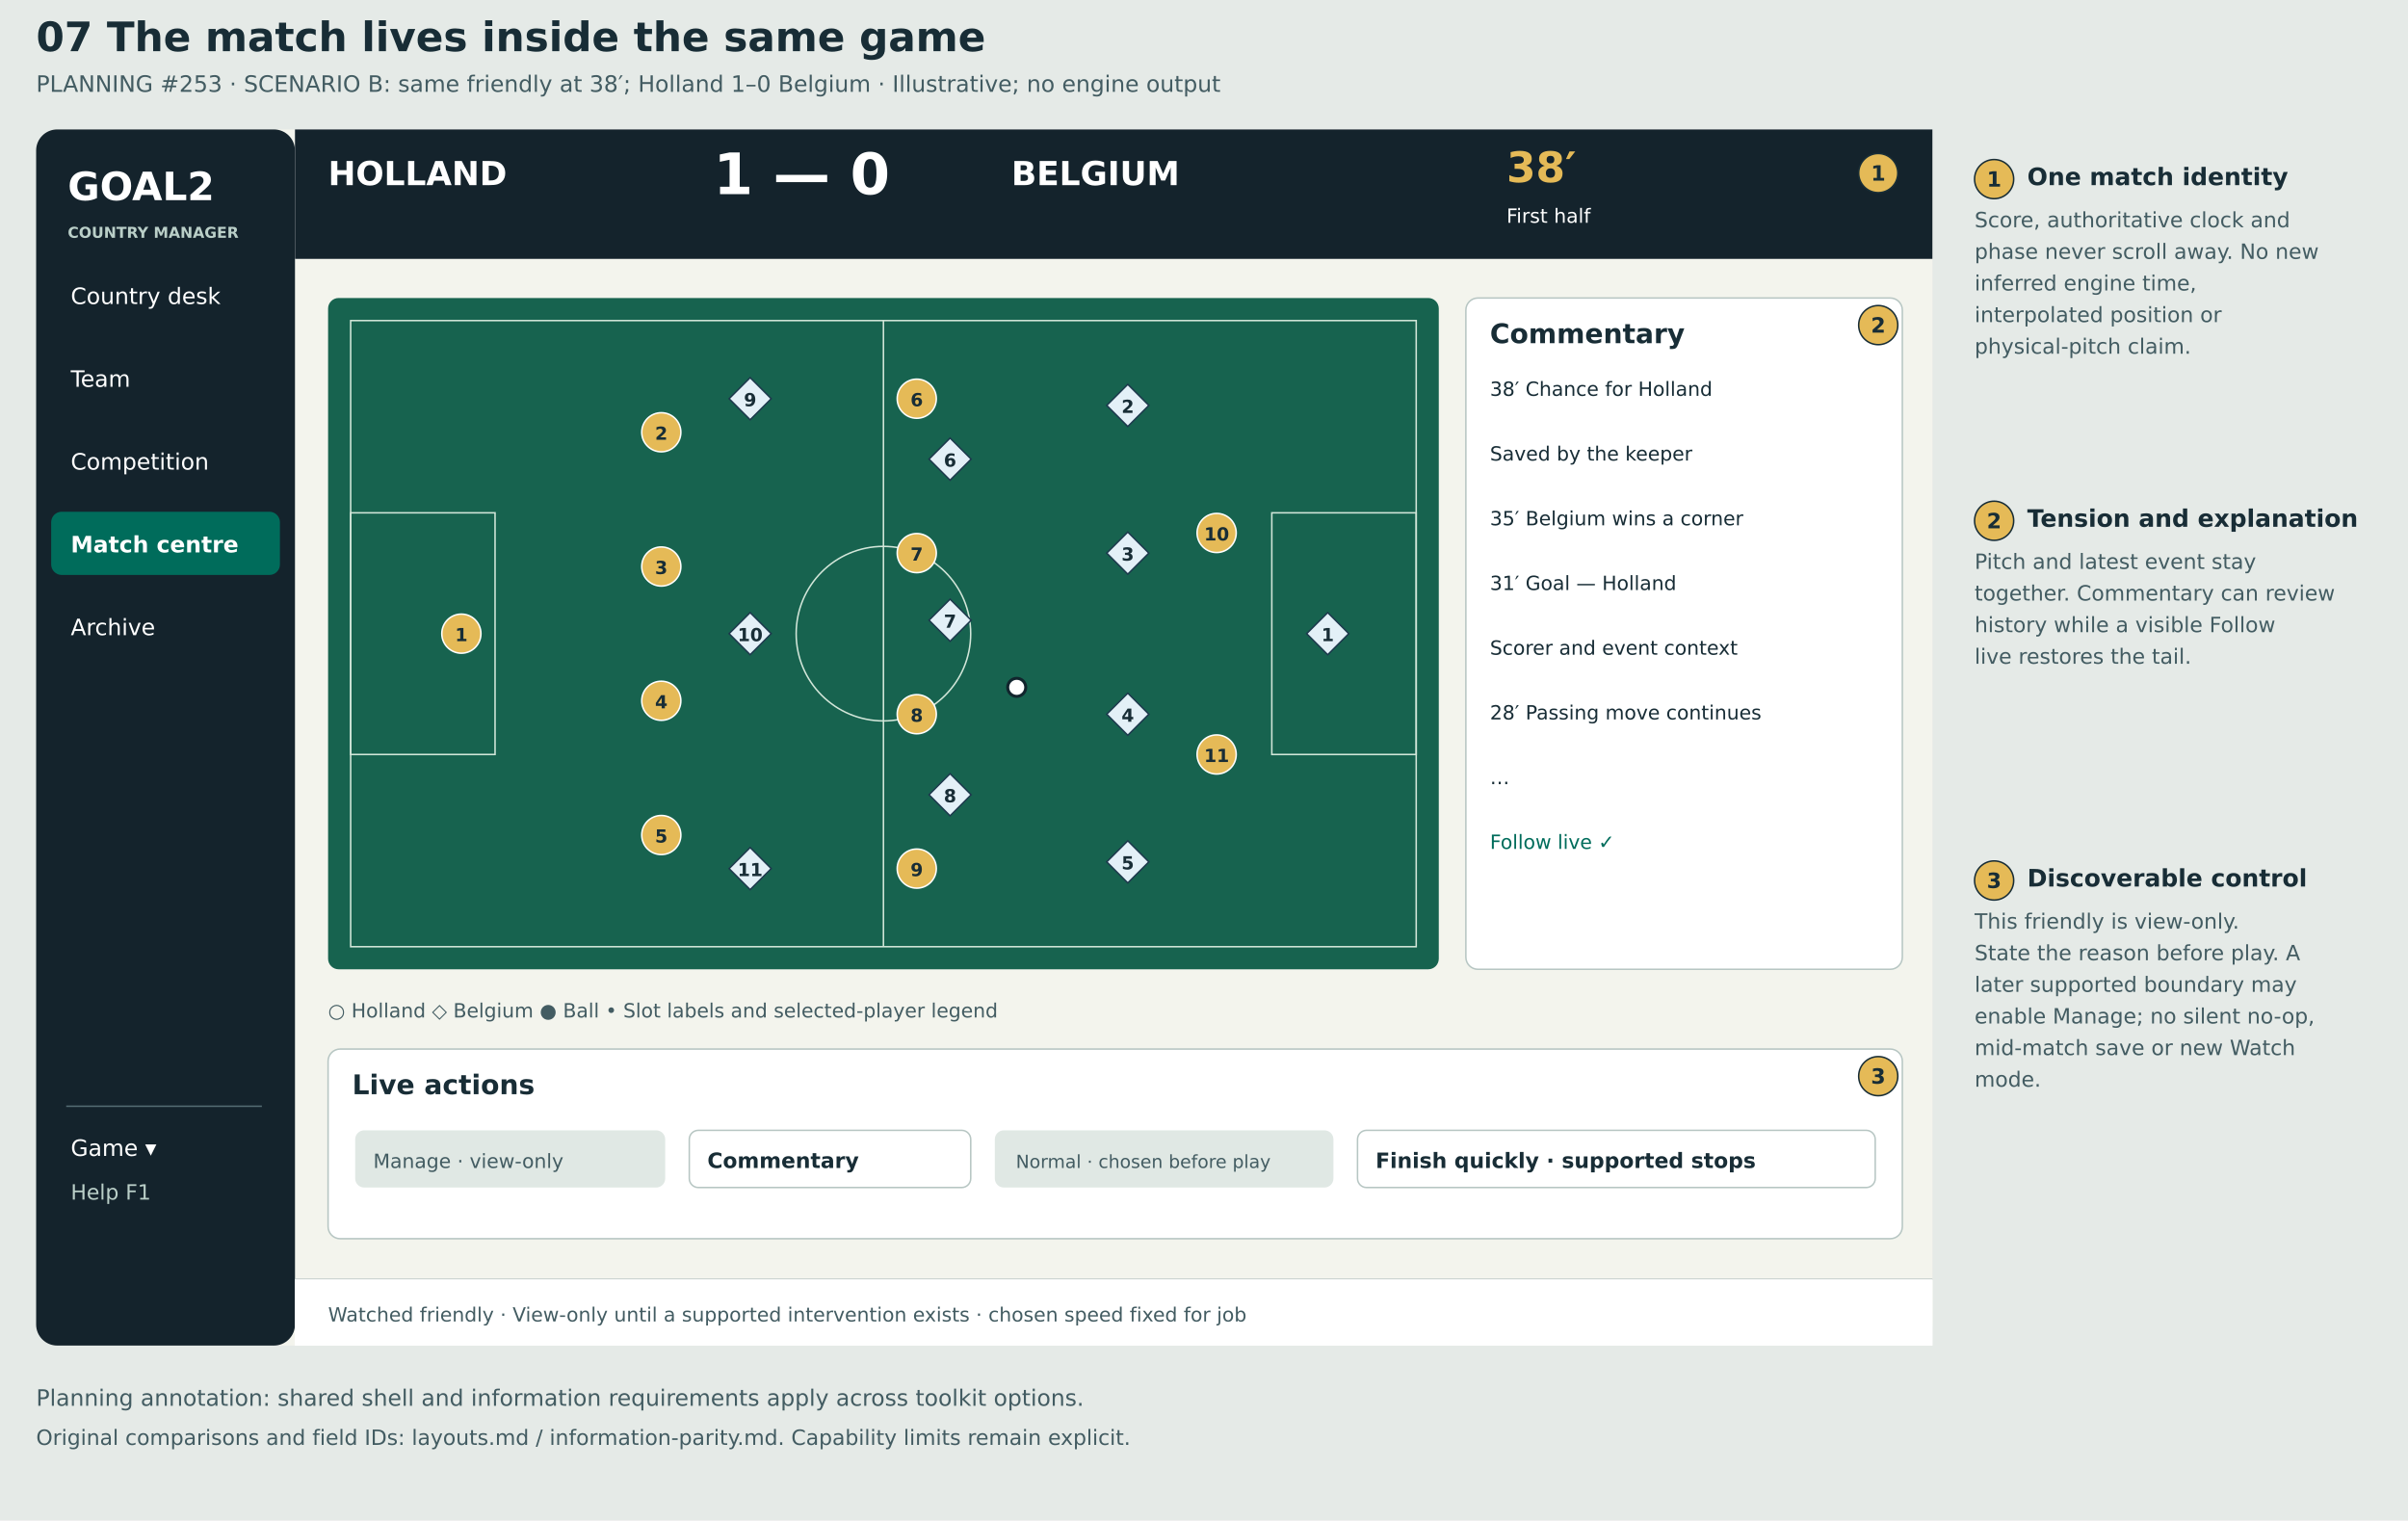
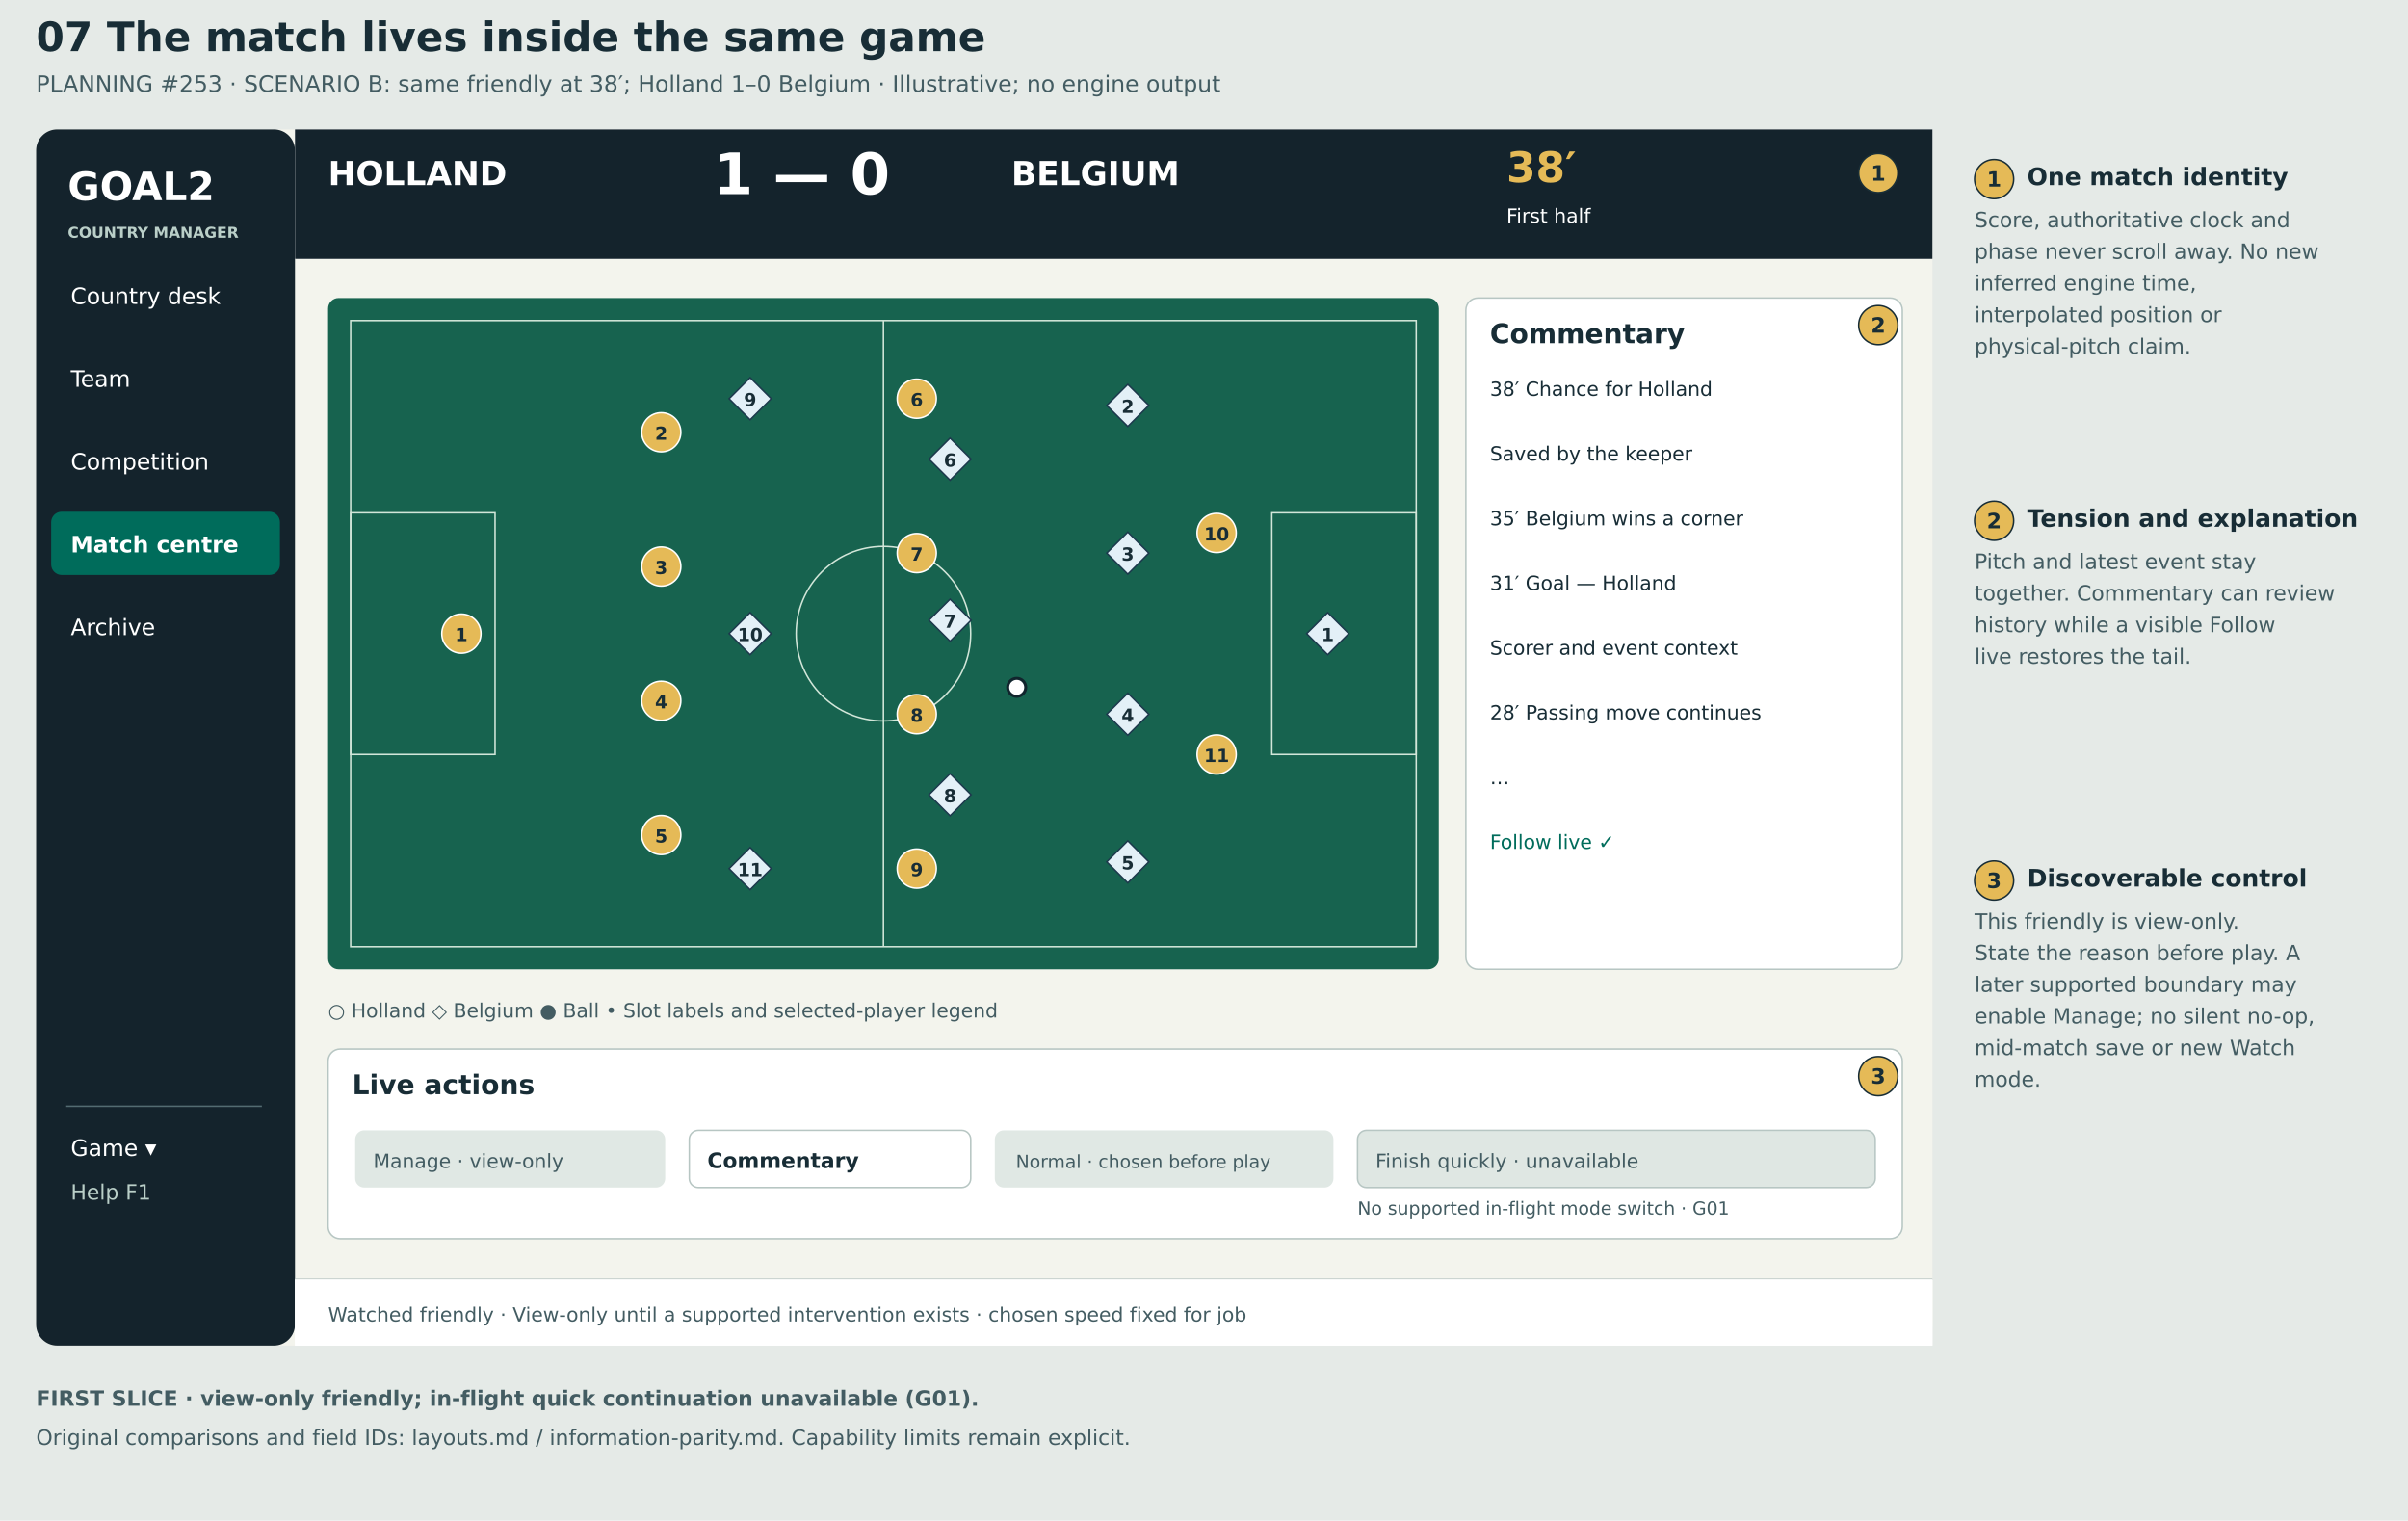
- <svg xmlns="http://www.w3.org/2000/svg" width="1600" height="1010" viewBox="0 0 1600 1010" role="img" aria-labelledby="title desc">
+ <svg xmlns="http://www.w3.org/2000/svg" width="1600" height="1010" viewBox="0 0 1600 1010" role="img" aria-labelledby="title desc" font-family="DejaVu Sans, Segoe UI, sans-serif">
  <g font-family="DejaVu Sans, Segoe UI, sans-serif">
    <rect x="0" y="0" width="1600" height="1010" rx="0" fill="#E5EAE7" />
    <text x="24" y="34" fill="#182D36" font-size="27" font-weight="700">07  The match lives inside the same game</text>
    <text x="24" y="61" fill="#435C62" font-size="15" font-weight="400">PLANNING #253 · SCENARIO B: same friendly at 38′; Holland 1–0 Belgium · Illustrative; no engine output</text>
    <rect x="24" y="86" width="1260" height="808" rx="14" fill="#F3F4ED" />
    <rect x="24" y="86" width="172" height="808" rx="14" fill="#14232C" />
    <text x="45" y="133" fill="#FFFFFF" font-size="26" font-weight="700">GOAL2</text>
    <text x="45" y="158" fill="#BACFC8" font-size="10" font-weight="700">COUNTRY MANAGER</text>
    <text x="47" y="202" fill="#FFFFFF" font-size="15" font-weight="400">Country desk</text>
    <text x="47" y="257" fill="#FFFFFF" font-size="15" font-weight="400">Team</text>
    <text x="47" y="312" fill="#FFFFFF" font-size="15" font-weight="400">Competition</text>
    <rect x="34" y="340" width="152" height="42" rx="7" fill="#006C5B" />
    <text x="47" y="367" fill="#FFFFFF" font-size="15" font-weight="600">Match centre</text>
    <text x="47" y="422" fill="#FFFFFF" font-size="15" font-weight="400">Archive</text>
    <line x1="44" y1="735" x2="174" y2="735" stroke="#536B71" />
    <text x="47" y="768" fill="#FFFFFF" font-size="15" font-weight="400">Game  ▾</text>
    <text x="47" y="797" fill="#BACFC8" font-size="14" font-weight="400">Help  F1</text>
    <rect x="196" y="86" width="1088" height="86" rx="0" fill="#FFFFFF" />
    <text x="218" y="118" fill="#182D36" font-size="23" font-weight="700">Holland · A Claude</text>
    <text x="218" y="148" fill="#435C62" font-size="14" font-weight="400">Scheduled friendly · Watching · illustrative frame</text>
    <rect x="990" y="105" width="270" height="38" rx="6" fill="#006C5B" />
    <text x="1002" y="130" fill="#FFFFFF" font-size="14" font-weight="600">Prepare next match</text>
    <rect x="196" y="850" width="1088" height="44" rx="0" fill="#FFFFFF" />
    <line x1="196" y1="850" x2="1284" y2="850" stroke="#B7C6C3" />
    <text x="218" y="878" fill="#435C62" font-size="13" font-weight="400">Confirmed team  •  Last saved checkpoint available in Game</text>
    <rect x="196" y="86" width="1088" height="86" rx="0" fill="#14232C" />
    <text x="218" y="123" fill="#FFFFFF" font-size="22" font-weight="700">HOLLAND</text>
    <text x="474" y="129" fill="#FFFFFF" font-size="38" font-weight="700">1 — 0</text>
    <text x="672" y="123" fill="#FFFFFF" font-size="22" font-weight="700">BELGIUM</text>
    <text x="1001" y="121" fill="#E5BA57" font-size="28" font-weight="700">38′</text>
    <text x="1001" y="148" fill="#FFFFFF" font-size="13" font-weight="400">First half</text>
    <rect x="218" y="198" width="738" height="446" rx="7" fill="#17634F" />
    <rect x="233" y="213" width="708" height="416" rx="0" fill="none" stroke="#D2E6D9" />
    <line x1="587.0" y1="213" x2="587.0" y2="629" stroke="#D2E6D9" />
    <circle cx="587.0" cy="421.0" r="57.98" fill="none" stroke="#D2E6D9" />
    <rect x="233" y="340.72" width="95.94" height="160.56" rx="0" fill="none" stroke="#D2E6D9" />
    <rect x="845.06" y="340.72" width="95.94" height="160.56" rx="0" fill="none" stroke="#D2E6D9" />
    <circle cx="306.56" cy="421.0" r="13" fill="#E5BA57" stroke="#FFFFFF" />
    <text x="306.56" y="426.0" fill="#182D36" font-size="12" font-weight="700" text-anchor="middle">1</text>
    <circle cx="439.4" cy="287.2" r="13" fill="#E5BA57" stroke="#FFFFFF" />
    <text x="439.4" y="292.2" fill="#182D36" font-size="12" font-weight="700" text-anchor="middle">2</text>
    <circle cx="439.4" cy="376.4" r="13" fill="#E5BA57" stroke="#FFFFFF" />
    <text x="439.4" y="381.4" fill="#182D36" font-size="12" font-weight="700" text-anchor="middle">3</text>
    <circle cx="439.4" cy="465.6" r="13" fill="#E5BA57" stroke="#FFFFFF" />
    <text x="439.4" y="470.6" fill="#182D36" font-size="12" font-weight="700" text-anchor="middle">4</text>
    <circle cx="439.4" cy="554.8" r="13" fill="#E5BA57" stroke="#FFFFFF" />
    <text x="439.4" y="559.8" fill="#182D36" font-size="12" font-weight="700" text-anchor="middle">5</text>
    <circle cx="609.14" cy="264.9" r="13" fill="#E5BA57" stroke="#FFFFFF" />
    <text x="609.14" y="269.9" fill="#182D36" font-size="12" font-weight="700" text-anchor="middle">6</text>
    <circle cx="609.14" cy="367.48" r="13" fill="#E5BA57" stroke="#FFFFFF" />
    <text x="609.14" y="372.48" fill="#182D36" font-size="12" font-weight="700" text-anchor="middle">7</text>
    <circle cx="609.14" cy="474.52" r="13" fill="#E5BA57" stroke="#FFFFFF" />
    <text x="609.14" y="479.52" fill="#182D36" font-size="12" font-weight="700" text-anchor="middle">8</text>
    <circle cx="609.14" cy="577.1" r="13" fill="#E5BA57" stroke="#FFFFFF" />
    <text x="609.14" y="582.1" fill="#182D36" font-size="12" font-weight="700" text-anchor="middle">9</text>
    <circle cx="808.4" cy="354.1" r="13" fill="#E5BA57" stroke="#FFFFFF" />
    <text x="808.4" y="359.1" fill="#182D36" font-size="12" font-weight="700" text-anchor="middle">10</text>
    <circle cx="808.4" cy="501.28" r="13" fill="#E5BA57" stroke="#FFFFFF" />
    <text x="808.4" y="506.28" fill="#182D36" font-size="12" font-weight="700" text-anchor="middle">11</text>
    <path d="M882.2,407.0 L896.2,421.0 L882.2,435.0 L868.2,421.0 Z" fill="#E3F0F7" stroke="#1C394C" />
    <text x="882.2" y="426.0" fill="#182D36" font-size="12" font-weight="700" text-anchor="middle">1</text>
    <path d="M749.36,255.36 L763.36,269.36 L749.36,283.36 L735.36,269.36 Z" fill="#E3F0F7" stroke="#1C394C" />
    <text x="749.36" y="274.36" fill="#182D36" font-size="12" font-weight="700" text-anchor="middle">2</text>
    <path d="M749.36,353.48 L763.36,367.48 L749.36,381.48 L735.36,367.48 Z" fill="#E3F0F7" stroke="#1C394C" />
    <text x="749.36" y="372.48" fill="#182D36" font-size="12" font-weight="700" text-anchor="middle">3</text>
    <path d="M749.36,460.52 L763.36,474.52 L749.36,488.52 L735.36,474.52 Z" fill="#E3F0F7" stroke="#1C394C" />
    <text x="749.36" y="479.52" fill="#182D36" font-size="12" font-weight="700" text-anchor="middle">4</text>
    <path d="M749.36,558.64 L763.36,572.64 L749.36,586.64 L735.36,572.64 Z" fill="#E3F0F7" stroke="#1C394C" />
    <text x="749.36" y="577.64" fill="#182D36" font-size="12" font-weight="700" text-anchor="middle">5</text>
    <path d="M631.28,291.04 L645.28,305.04 L631.28,319.04 L617.28,305.04 Z" fill="#E3F0F7" stroke="#1C394C" />
    <text x="631.28" y="310.04" fill="#182D36" font-size="12" font-weight="700" text-anchor="middle">6</text>
    <path d="M631.28,398.08 L645.28,412.08 L631.28,426.08 L617.28,412.08 Z" fill="#E3F0F7" stroke="#1C394C" />
    <text x="631.28" y="417.08" fill="#182D36" font-size="12" font-weight="700" text-anchor="middle">7</text>
    <path d="M631.28,514.04 L645.28,528.04 L631.28,542.04 L617.28,528.04 Z" fill="#E3F0F7" stroke="#1C394C" />
    <text x="631.28" y="533.04" fill="#182D36" font-size="12" font-weight="700" text-anchor="middle">8</text>
    <path d="M498.44,250.9 L512.44,264.9 L498.44,278.9 L484.44,264.9 Z" fill="#E3F0F7" stroke="#1C394C" />
    <text x="498.44" y="269.9" fill="#182D36" font-size="12" font-weight="700" text-anchor="middle">9</text>
    <path d="M498.44,407.0 L512.44,421.0 L498.44,435.0 L484.44,421.0 Z" fill="#E3F0F7" stroke="#1C394C" />
    <text x="498.44" y="426.0" fill="#182D36" font-size="12" font-weight="700" text-anchor="middle">10</text>
    <path d="M498.44,563.1 L512.44,577.1 L498.44,591.1 L484.44,577.1 Z" fill="#E3F0F7" stroke="#1C394C" />
    <text x="498.44" y="582.1" fill="#182D36" font-size="12" font-weight="700" text-anchor="middle">11</text>
    <circle cx="675.56" cy="456.68" r="6" fill="#FFFFFF" stroke="#11252D" stroke-width="2" />
    <rect x="974" y="198" width="290" height="446" rx="8" fill="#FFFFFF" stroke="#B7C6C3" />
    <text x="990" y="228" fill="#182D36" font-size="18" font-weight="700">Commentary</text>
    <text x="990" y="263" fill="#182D36" font-size="13" font-weight="400">38′   Chance for Holland</text>
    <text x="990" y="306" fill="#182D36" font-size="13" font-weight="400">        Saved by the keeper</text>
    <text x="990" y="349" fill="#182D36" font-size="13" font-weight="400">35′   Belgium wins a corner</text>
    <text x="990" y="392" fill="#182D36" font-size="13" font-weight="400">31′   Goal — Holland</text>
    <text x="990" y="435" fill="#182D36" font-size="13" font-weight="400">        Scorer and event context</text>
    <text x="990" y="478" fill="#182D36" font-size="13" font-weight="400">28′   Passing move continues</text>
    <text x="990" y="521" fill="#182D36" font-size="13" font-weight="400">…</text>
    <text x="990" y="564" fill="#006C5B" font-size="13" font-weight="400">Follow live ✓</text>
    <text x="218" y="676" fill="#435C62" font-size="13" font-weight="400">○ Holland   ◇ Belgium   ● Ball  •  Slot labels and selected-player legend</text>
    <rect x="218" y="697" width="1046" height="126" rx="8" fill="#FFFFFF" stroke="#B7C6C3" />
    <text x="234" y="727" fill="#182D36" font-size="18" font-weight="700">Live actions</text>
    <rect x="236" y="751" width="206" height="38" rx="6" fill="#E0E8E4" />
    <text x="248" y="776" fill="#435C62" font-size="13" font-weight="400">Manage · view-only</text>
    <rect x="458" y="751" width="187" height="38" rx="6" fill="#FFFFFF" stroke="#B7C6C3" />
    <text x="470" y="776" fill="#182D36" font-size="14" font-weight="600">Commentary</text>
    <rect x="661" y="751" width="225" height="38" rx="6" fill="#E0E8E4" />
    <text x="675" y="776" fill="#435C62" font-size="12" font-weight="400">Normal · chosen before play</text>
-     <rect x="902" y="751" width="344" height="38" rx="6" fill="#FFFFFF" stroke="#B7C6C3" />
-     <text x="914" y="776" fill="#182D36" font-size="14" font-weight="600">Finish quickly · supported stops</text>
+     <rect x="902" y="751" width="344" height="38" rx="6" fill="#DFE7E3" stroke="#B7C6C3" data-action="quick-continuation" data-state="unavailable" />
+     <text x="914" y="776" fill="#435C62" font-size="13" font-weight="400">Finish quickly · unavailable</text>
    <rect x="196" y="850" width="1088" height="44" rx="0" fill="#FFFFFF" />
    <text x="218" y="878" fill="#435C62" font-size="13" font-weight="400">Watched friendly · View-only until a supported intervention exists · chosen speed fixed for job</text>
    <circle cx="1248" cy="115" r="13" fill="#E5BA57" stroke="#182D36" />
    <text x="1248" y="120" fill="#182D36" font-size="14" font-weight="700" text-anchor="middle">1</text>
    <circle cx="1248" cy="216" r="13" fill="#E5BA57" stroke="#182D36" />
    <text x="1248" y="221" fill="#182D36" font-size="14" font-weight="700" text-anchor="middle">2</text>
    <circle cx="1248" cy="715" r="13" fill="#E5BA57" stroke="#182D36" />
    <text x="1248" y="720" fill="#182D36" font-size="14" font-weight="700" text-anchor="middle">3</text>
    <circle cx="1325" cy="119" r="13" fill="#E5BA57" stroke="#182D36" />
    <text x="1325" y="124" fill="#182D36" font-size="14" font-weight="700" text-anchor="middle">1</text>
    <text x="1347" y="123" fill="#182D36" font-size="16" font-weight="700">One match identity</text>
    <text x="1312" y="151" fill="#435C62" font-size="14" font-weight="400">Score, authoritative clock and</text>
    <text x="1312" y="172" fill="#435C62" font-size="14" font-weight="400">phase never scroll away. No new</text>
    <text x="1312" y="193" fill="#435C62" font-size="14" font-weight="400">inferred engine time,</text>
    <text x="1312" y="214" fill="#435C62" font-size="14" font-weight="400">interpolated position or</text>
    <text x="1312" y="235" fill="#435C62" font-size="14" font-weight="400">physical-pitch claim.</text>
    <circle cx="1325" cy="346" r="13" fill="#E5BA57" stroke="#182D36" />
    <text x="1325" y="351" fill="#182D36" font-size="14" font-weight="700" text-anchor="middle">2</text>
    <text x="1347" y="350" fill="#182D36" font-size="16" font-weight="700">Tension and explanation</text>
    <text x="1312" y="378" fill="#435C62" font-size="14" font-weight="400">Pitch and latest event stay</text>
    <text x="1312" y="399" fill="#435C62" font-size="14" font-weight="400">together. Commentary can review</text>
    <text x="1312" y="420" fill="#435C62" font-size="14" font-weight="400">history while a visible Follow</text>
    <text x="1312" y="441" fill="#435C62" font-size="14" font-weight="400">live restores the tail.</text>
    <circle cx="1325" cy="585" r="13" fill="#E5BA57" stroke="#182D36" />
    <text x="1325" y="590" fill="#182D36" font-size="14" font-weight="700" text-anchor="middle">3</text>
    <text x="1347" y="589" fill="#182D36" font-size="16" font-weight="700">Discoverable control</text>
    <text x="1312" y="617" fill="#435C62" font-size="14" font-weight="400">This friendly is view-only.</text>
    <text x="1312" y="638" fill="#435C62" font-size="14" font-weight="400">State the reason before play. A</text>
    <text x="1312" y="659" fill="#435C62" font-size="14" font-weight="400">later supported boundary may</text>
    <text x="1312" y="680" fill="#435C62" font-size="14" font-weight="400">enable Manage; no silent no-op,</text>
    <text x="1312" y="701" fill="#435C62" font-size="14" font-weight="400">mid-match save or new Watch</text>
    <text x="1312" y="722" fill="#435C62" font-size="14" font-weight="400">mode.</text>
-     <text x="24" y="934" fill="#435C62" font-size="15" font-weight="400">Planning annotation: shared shell and information requirements apply across toolkit options.</text>
+     <text x="24" y="934" fill="#435C62" font-size="14" font-weight="600">FIRST SLICE · view-only friendly; in-flight quick continuation unavailable (G01).</text>
    <text x="24" y="960" fill="#435C62" font-size="14" font-weight="400">Original comparisons and field IDs: layouts.md / information-parity.md. Capability limits remain explicit.</text>
  </g>
+   <text x="902" y="807" fill="#435C62" font-size="12" font-weight="400">No supported in-flight mode switch · G01</text>
</svg>
